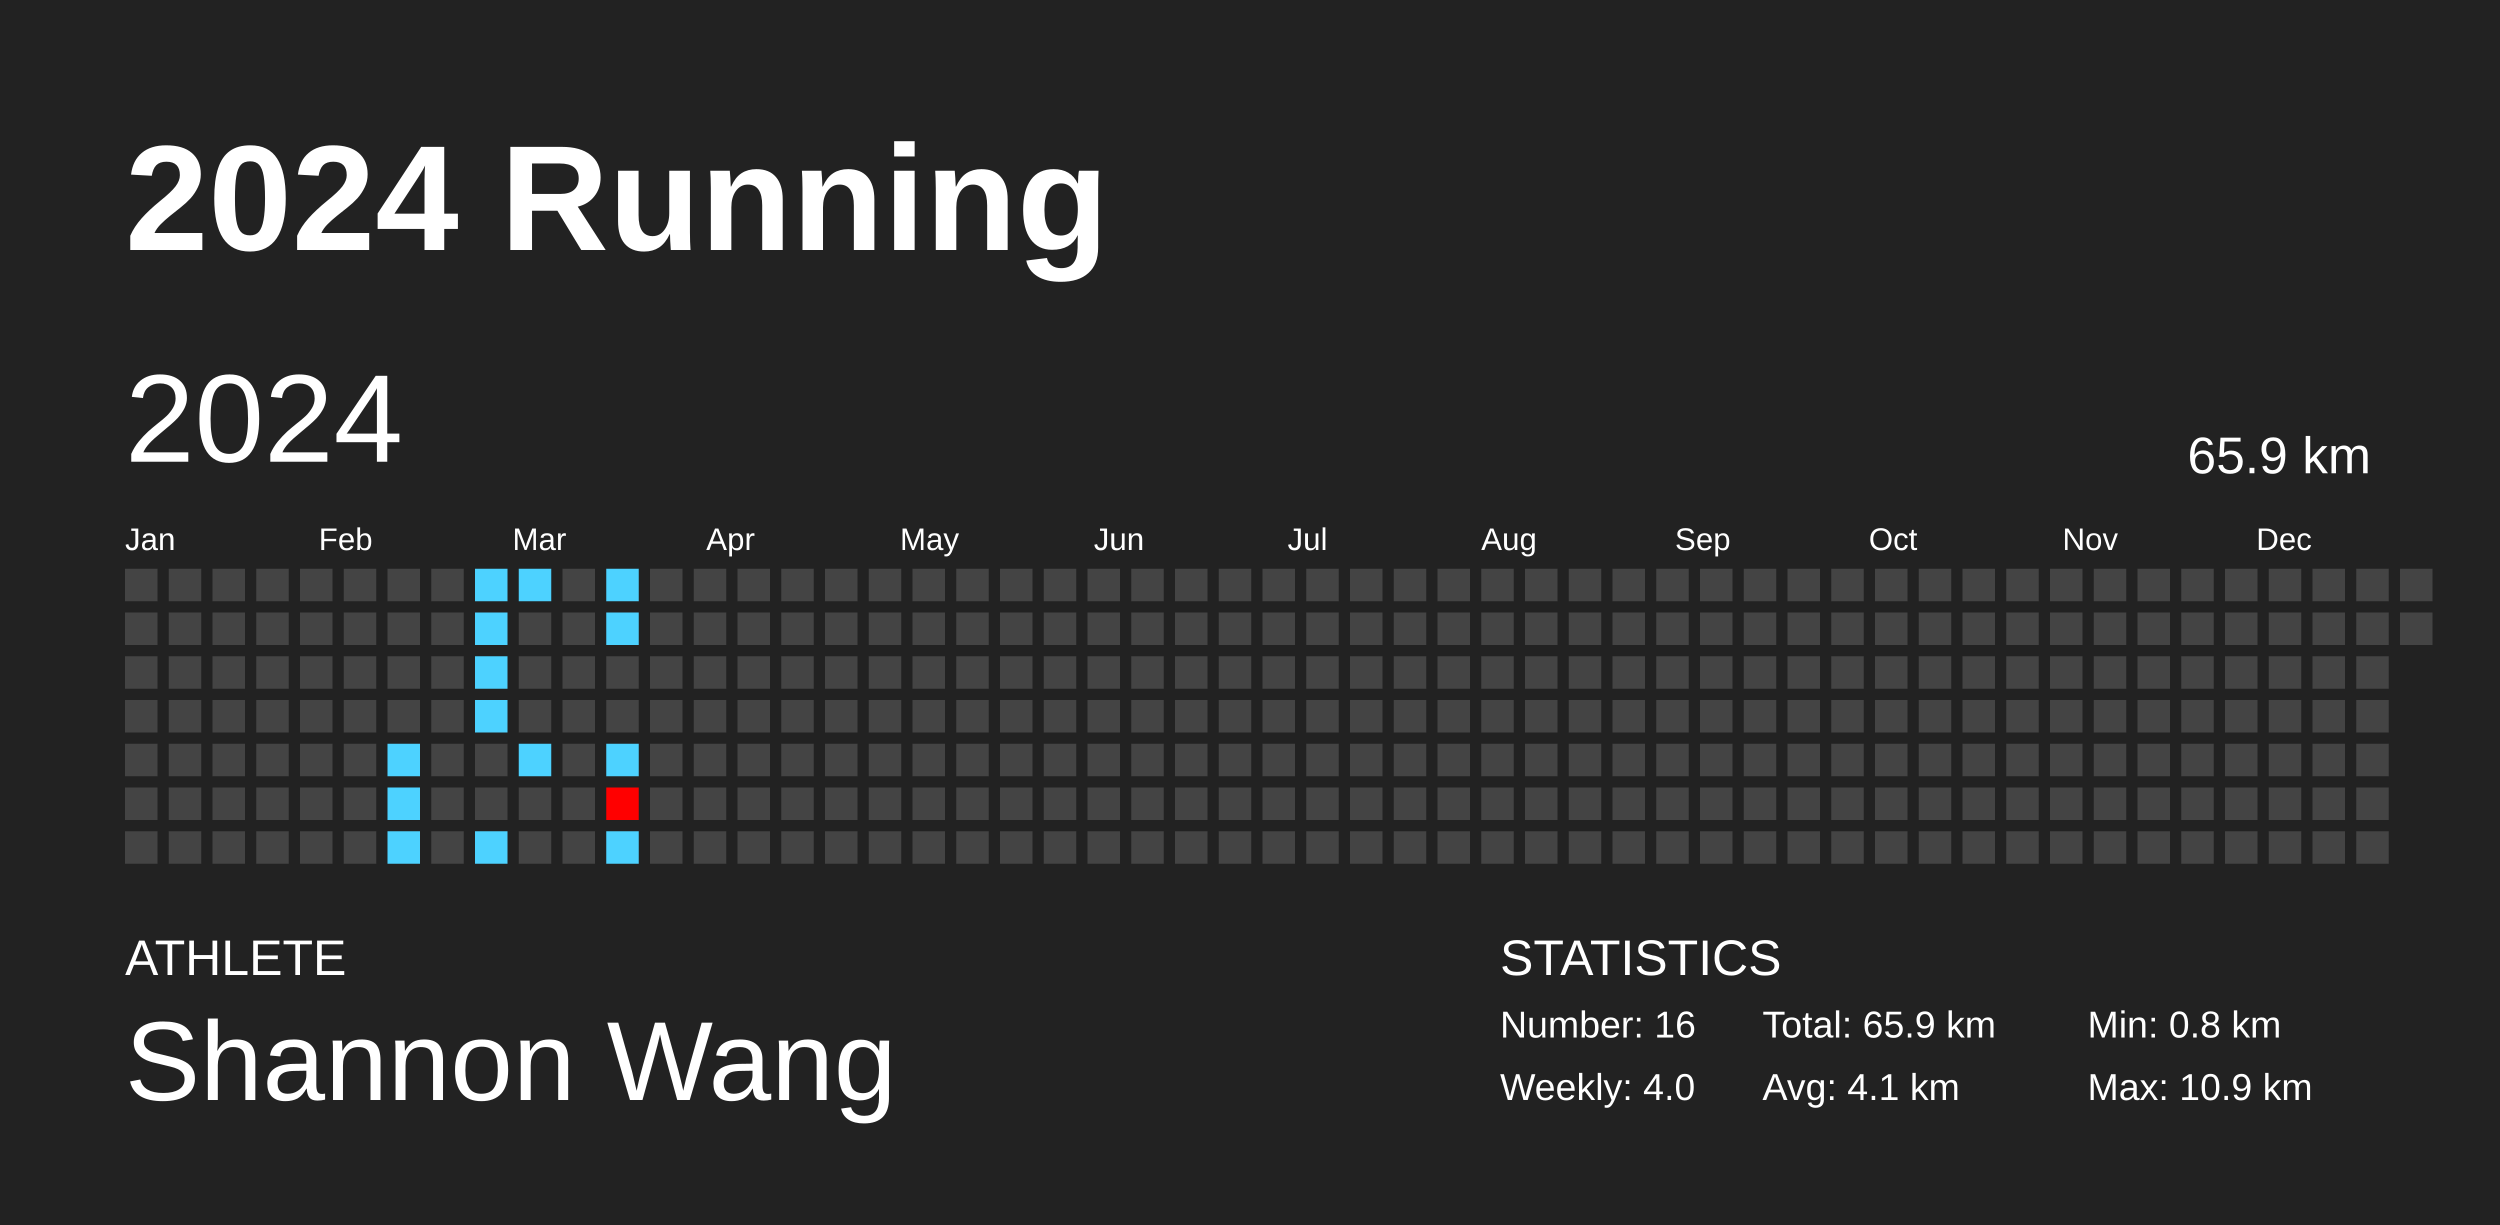
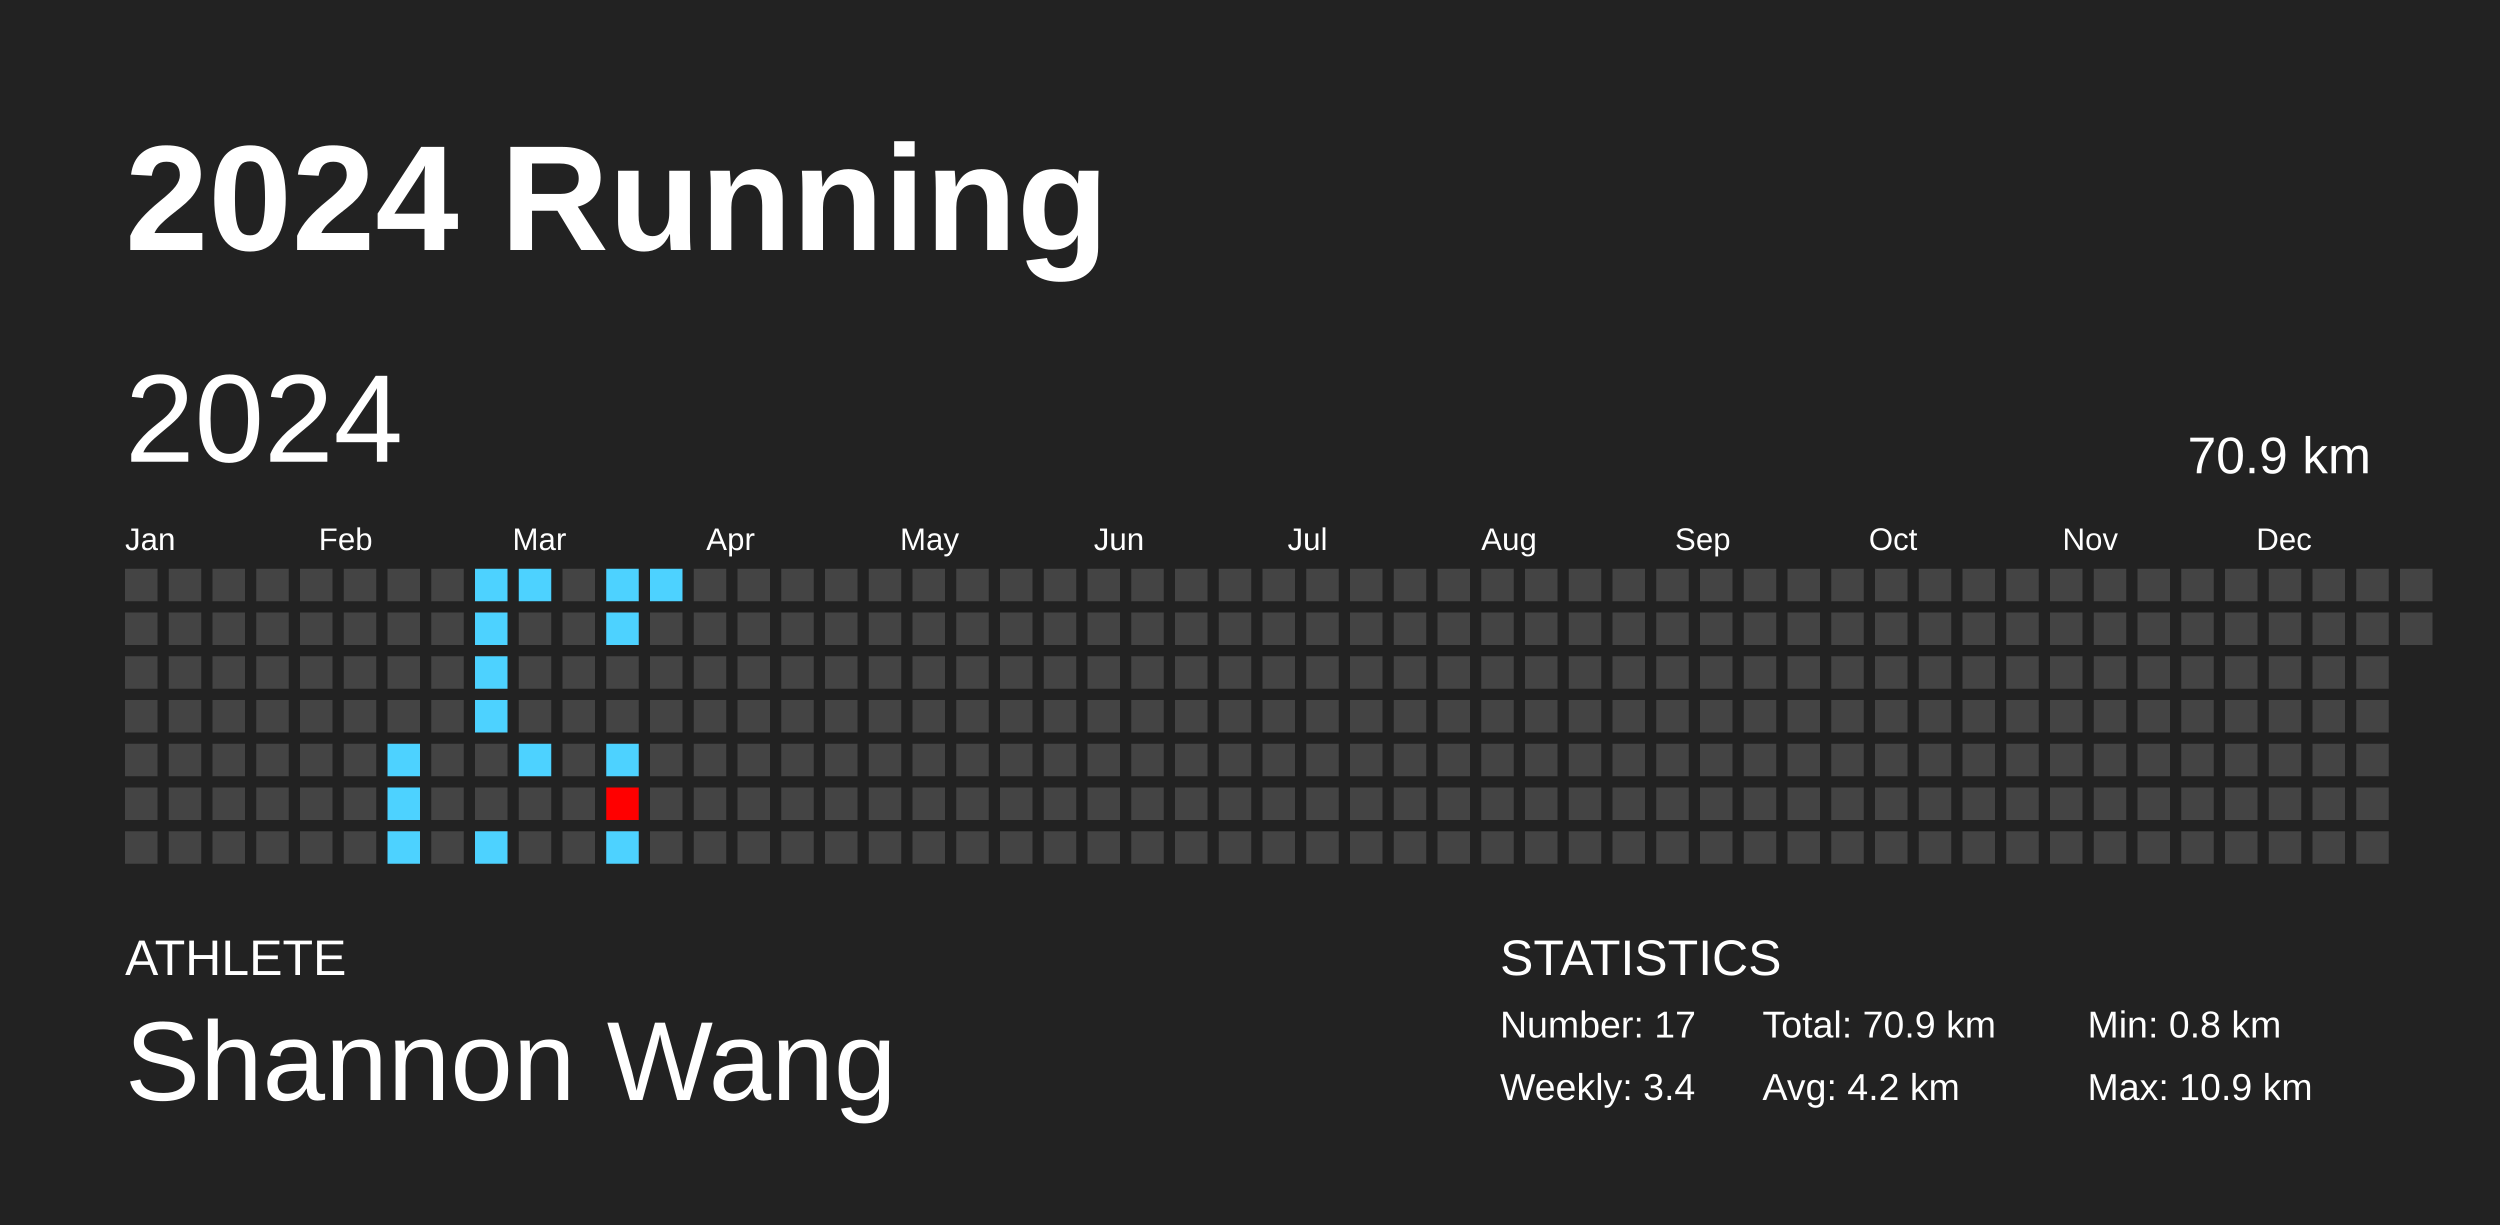
<svg xmlns="http://www.w3.org/2000/svg" baseProfile="full" height="98mm" version="1.1" viewBox="0,0,200,98" width="200mm">
  <defs />
  <rect fill="#222222" height="98" width="200" x="0" y="0" />
  <text fill="#FFFFFF" style="font-size:12px; font-family:Arial; font-weight:bold;" x="10" y="20">2024 Running</text>
  <text fill="#FFFFFF" style="font-size:4px; font-family:Arial" x="10" y="78">ATHLETE</text>
  <text fill="#FFFFFF" style="font-size:9px; font-family:Arial" x="10" y="88">Shannon Wang</text>
  <text fill="#FFFFFF" style="font-size:4px; font-family:Arial" x="120" y="78">STATISTICS</text>
-   <text fill="#FFFFFF" style="font-size:3px; font-family:Arial" x="120" y="83">Number: 16</text>
-   <text fill="#FFFFFF" style="font-size:3px; font-family:Arial" x="120" y="88">Weekly: 4.0</text>
-   <text fill="#FFFFFF" style="font-size:3px; font-family:Arial" x="141" y="83">Total: 65.9 km</text>
-   <text fill="#FFFFFF" style="font-size:3px; font-family:Arial" x="141" y="88">Avg: 4.1 km</text>
+   <text fill="#FFFFFF" style="font-size:3px; font-family:Arial" x="120" y="83">Number: 17</text>
+   <text fill="#FFFFFF" style="font-size:3px; font-family:Arial" x="120" y="88">Weekly: 3.4</text>
+   <text fill="#FFFFFF" style="font-size:3px; font-family:Arial" x="141" y="83">Total: 70.9 km</text>
+   <text fill="#FFFFFF" style="font-size:3px; font-family:Arial" x="141" y="88">Avg: 4.2 km</text>
  <text fill="#FFFFFF" style="font-size:3px; font-family:Arial" x="167" y="83">Min: 0.8 km</text>
  <text fill="#FFFFFF" style="font-size:3px; font-family:Arial" x="167" y="88">Max: 10.9 km</text>
  <text dominant-baseline="hanging" fill="#FFFFFF" style="font-size:10.0px; font-family:Arial;" x="10" y="30">2024</text>
-   <text dominant-baseline="hanging" fill="#FFFFFF" style="font-size:4.125px; font-family:Arial;" x="175" y="35">65.9 km</text>
+   <text dominant-baseline="hanging" fill="#FFFFFF" style="font-size:4.125px; font-family:Arial;" x="175" y="35">70.9 km</text>
  <text fill="#FFFFFF" style="font-size:2.5px; font-family:Arial" x="10.0" y="44">Jan</text>
  <text fill="#FFFFFF" style="font-size:2.5px; font-family:Arial" x="25.5" y="44">Feb</text>
  <text fill="#FFFFFF" style="font-size:2.5px; font-family:Arial" x="41.0" y="44">Mar</text>
  <text fill="#FFFFFF" style="font-size:2.5px; font-family:Arial" x="56.5" y="44">Apr</text>
  <text fill="#FFFFFF" style="font-size:2.5px; font-family:Arial" x="72.0" y="44">May</text>
  <text fill="#FFFFFF" style="font-size:2.5px; font-family:Arial" x="87.5" y="44">Jun</text>
  <text fill="#FFFFFF" style="font-size:2.5px; font-family:Arial" x="103.0" y="44">Jul</text>
  <text fill="#FFFFFF" style="font-size:2.5px; font-family:Arial" x="118.5" y="44">Aug</text>
  <text fill="#FFFFFF" style="font-size:2.5px; font-family:Arial" x="134.0" y="44">Sep</text>
  <text fill="#FFFFFF" style="font-size:2.5px; font-family:Arial" x="149.5" y="44">Oct</text>
  <text fill="#FFFFFF" style="font-size:2.5px; font-family:Arial" x="165.0" y="44">Nov</text>
  <text fill="#FFFFFF" style="font-size:2.5px; font-family:Arial" x="180.5" y="44">Dec</text>
  <rect fill="#444444" height="2.6" width="2.6" x="10.0" y="45.5" />
  <rect fill="#444444" height="2.6" width="2.6" x="10.0" y="49.0" />
  <rect fill="#444444" height="2.6" width="2.6" x="10.0" y="52.5" />
  <rect fill="#444444" height="2.6" width="2.6" x="10.0" y="56.0" />
  <rect fill="#444444" height="2.6" width="2.6" x="10.0" y="59.5" />
  <rect fill="#444444" height="2.6" width="2.6" x="10.0" y="63.0" />
  <rect fill="#444444" height="2.6" width="2.6" x="10.0" y="66.5" />
  <rect fill="#444444" height="2.6" width="2.6" x="13.5" y="45.5" />
  <rect fill="#444444" height="2.6" width="2.6" x="13.5" y="49.0" />
  <rect fill="#444444" height="2.6" width="2.6" x="13.5" y="52.5" />
  <rect fill="#444444" height="2.6" width="2.6" x="13.5" y="56.0" />
  <rect fill="#444444" height="2.6" width="2.6" x="13.5" y="59.5" />
  <rect fill="#444444" height="2.6" width="2.6" x="13.5" y="63.0" />
  <rect fill="#444444" height="2.6" width="2.6" x="13.5" y="66.5" />
  <rect fill="#444444" height="2.6" width="2.6" x="17.0" y="45.5" />
  <rect fill="#444444" height="2.6" width="2.6" x="17.0" y="49.0" />
  <rect fill="#444444" height="2.6" width="2.6" x="17.0" y="52.5" />
  <rect fill="#444444" height="2.6" width="2.6" x="17.0" y="56.0" />
  <rect fill="#444444" height="2.6" width="2.6" x="17.0" y="59.5" />
  <rect fill="#444444" height="2.6" width="2.6" x="17.0" y="63.0" />
  <rect fill="#444444" height="2.6" width="2.6" x="17.0" y="66.5" />
  <rect fill="#444444" height="2.6" width="2.6" x="20.5" y="45.5" />
  <rect fill="#444444" height="2.6" width="2.6" x="20.5" y="49.0" />
  <rect fill="#444444" height="2.6" width="2.6" x="20.5" y="52.5" />
  <rect fill="#444444" height="2.6" width="2.6" x="20.5" y="56.0" />
  <rect fill="#444444" height="2.6" width="2.6" x="20.5" y="59.5" />
  <rect fill="#444444" height="2.6" width="2.6" x="20.5" y="63.0" />
  <rect fill="#444444" height="2.6" width="2.6" x="20.5" y="66.5" />
  <rect fill="#444444" height="2.6" width="2.6" x="24.0" y="45.5" />
  <rect fill="#444444" height="2.6" width="2.6" x="24.0" y="49.0" />
  <rect fill="#444444" height="2.6" width="2.6" x="24.0" y="52.5" />
  <rect fill="#444444" height="2.6" width="2.6" x="24.0" y="56.0" />
  <rect fill="#444444" height="2.6" width="2.6" x="24.0" y="59.5" />
  <rect fill="#444444" height="2.6" width="2.6" x="24.0" y="63.0" />
  <rect fill="#444444" height="2.6" width="2.6" x="24.0" y="66.5" />
  <rect fill="#444444" height="2.6" width="2.6" x="27.5" y="45.5" />
  <rect fill="#444444" height="2.6" width="2.6" x="27.5" y="49.0" />
  <rect fill="#444444" height="2.6" width="2.6" x="27.5" y="52.5" />
  <rect fill="#444444" height="2.6" width="2.6" x="27.5" y="56.0" />
  <rect fill="#444444" height="2.6" width="2.6" x="27.5" y="59.5" />
  <rect fill="#444444" height="2.6" width="2.6" x="27.5" y="63.0" />
  <rect fill="#444444" height="2.6" width="2.6" x="27.5" y="66.5" />
  <rect fill="#444444" height="2.6" width="2.6" x="31.0" y="45.5" />
  <rect fill="#444444" height="2.6" width="2.6" x="31.0" y="49.0" />
  <rect fill="#444444" height="2.6" width="2.6" x="31.0" y="52.5" />
  <rect fill="#444444" height="2.6" width="2.6" x="31.0" y="56.0" />
  <rect fill="#4dd2ff" height="2.6" width="2.6" x="31.0" y="59.5" />
  <rect fill="#4dd2ff" height="2.6" width="2.6" x="31.0" y="63.0" />
  <rect fill="#4dd2ff" height="2.6" width="2.6" x="31.0" y="66.5" />
  <rect fill="#444444" height="2.6" width="2.6" x="34.5" y="45.5" />
  <rect fill="#444444" height="2.6" width="2.6" x="34.5" y="49.0" />
  <rect fill="#444444" height="2.6" width="2.6" x="34.5" y="52.5" />
  <rect fill="#444444" height="2.6" width="2.6" x="34.5" y="56.0" />
  <rect fill="#444444" height="2.6" width="2.6" x="34.5" y="59.5" />
  <rect fill="#444444" height="2.6" width="2.6" x="34.5" y="63.0" />
  <rect fill="#444444" height="2.6" width="2.6" x="34.5" y="66.5" />
  <rect fill="#4dd2ff" height="2.6" width="2.6" x="38.0" y="45.5" />
  <rect fill="#4dd2ff" height="2.6" width="2.6" x="38.0" y="49.0" />
  <rect fill="#4dd2ff" height="2.6" width="2.6" x="38.0" y="52.5" />
  <rect fill="#4dd2ff" height="2.6" width="2.6" x="38.0" y="56.0" />
  <rect fill="#444444" height="2.6" width="2.6" x="38.0" y="59.5" />
  <rect fill="#444444" height="2.6" width="2.6" x="38.0" y="63.0" />
  <rect fill="#4dd2ff" height="2.6" width="2.6" x="38.0" y="66.5" />
  <rect fill="#4dd2ff" height="2.6" width="2.6" x="41.5" y="45.5" />
  <rect fill="#444444" height="2.6" width="2.6" x="41.5" y="49.0" />
  <rect fill="#444444" height="2.6" width="2.6" x="41.5" y="52.5" />
  <rect fill="#444444" height="2.6" width="2.6" x="41.5" y="56.0" />
  <rect fill="#4dd2ff" height="2.6" width="2.6" x="41.5" y="59.5" />
  <rect fill="#444444" height="2.6" width="2.6" x="41.5" y="63.0" />
  <rect fill="#444444" height="2.6" width="2.6" x="41.5" y="66.5" />
  <rect fill="#444444" height="2.6" width="2.6" x="45.0" y="45.5" />
  <rect fill="#444444" height="2.6" width="2.6" x="45.0" y="49.0" />
  <rect fill="#444444" height="2.6" width="2.6" x="45.0" y="52.5" />
  <rect fill="#444444" height="2.6" width="2.6" x="45.0" y="56.0" />
  <rect fill="#444444" height="2.6" width="2.6" x="45.0" y="59.5" />
  <rect fill="#444444" height="2.6" width="2.6" x="45.0" y="63.0" />
  <rect fill="#444444" height="2.6" width="2.6" x="45.0" y="66.5" />
  <rect fill="#4dd2ff" height="2.6" width="2.6" x="48.5" y="45.5" />
  <rect fill="#4dd2ff" height="2.6" width="2.6" x="48.5" y="49.0" />
  <rect fill="#444444" height="2.6" width="2.6" x="48.5" y="52.5" />
  <rect fill="#444444" height="2.6" width="2.6" x="48.5" y="56.0" />
  <rect fill="#4dd2ff" height="2.6" width="2.6" x="48.5" y="59.5" />
  <rect fill="#ff0000" height="2.6" width="2.6" x="48.5" y="63.0" />
  <rect fill="#4dd2ff" height="2.6" width="2.6" x="48.5" y="66.5" />
-   <rect fill="#444444" height="2.6" width="2.6" x="52.0" y="45.5" />
+   <rect fill="#4dd2ff" height="2.6" width="2.6" x="52.0" y="45.5" />
  <rect fill="#444444" height="2.6" width="2.6" x="52.0" y="49.0" />
  <rect fill="#444444" height="2.6" width="2.6" x="52.0" y="52.5" />
  <rect fill="#444444" height="2.6" width="2.6" x="52.0" y="56.0" />
  <rect fill="#444444" height="2.6" width="2.6" x="52.0" y="59.5" />
  <rect fill="#444444" height="2.6" width="2.6" x="52.0" y="63.0" />
  <rect fill="#444444" height="2.6" width="2.6" x="52.0" y="66.5" />
  <rect fill="#444444" height="2.6" width="2.6" x="55.5" y="45.5" />
  <rect fill="#444444" height="2.6" width="2.6" x="55.5" y="49.0" />
  <rect fill="#444444" height="2.6" width="2.6" x="55.5" y="52.5" />
  <rect fill="#444444" height="2.6" width="2.6" x="55.5" y="56.0" />
  <rect fill="#444444" height="2.6" width="2.6" x="55.5" y="59.5" />
  <rect fill="#444444" height="2.6" width="2.6" x="55.5" y="63.0" />
  <rect fill="#444444" height="2.6" width="2.6" x="55.5" y="66.5" />
  <rect fill="#444444" height="2.6" width="2.6" x="59.0" y="45.5" />
  <rect fill="#444444" height="2.6" width="2.6" x="59.0" y="49.0" />
  <rect fill="#444444" height="2.6" width="2.6" x="59.0" y="52.5" />
  <rect fill="#444444" height="2.6" width="2.6" x="59.0" y="56.0" />
  <rect fill="#444444" height="2.6" width="2.6" x="59.0" y="59.5" />
  <rect fill="#444444" height="2.6" width="2.6" x="59.0" y="63.0" />
  <rect fill="#444444" height="2.6" width="2.6" x="59.0" y="66.5" />
  <rect fill="#444444" height="2.6" width="2.6" x="62.5" y="45.5" />
  <rect fill="#444444" height="2.6" width="2.6" x="62.5" y="49.0" />
  <rect fill="#444444" height="2.6" width="2.6" x="62.5" y="52.5" />
  <rect fill="#444444" height="2.6" width="2.6" x="62.5" y="56.0" />
  <rect fill="#444444" height="2.6" width="2.6" x="62.5" y="59.5" />
  <rect fill="#444444" height="2.6" width="2.6" x="62.5" y="63.0" />
  <rect fill="#444444" height="2.6" width="2.6" x="62.5" y="66.5" />
  <rect fill="#444444" height="2.6" width="2.6" x="66.0" y="45.5" />
  <rect fill="#444444" height="2.6" width="2.6" x="66.0" y="49.0" />
  <rect fill="#444444" height="2.6" width="2.6" x="66.0" y="52.5" />
  <rect fill="#444444" height="2.6" width="2.6" x="66.0" y="56.0" />
  <rect fill="#444444" height="2.6" width="2.6" x="66.0" y="59.5" />
  <rect fill="#444444" height="2.6" width="2.6" x="66.0" y="63.0" />
  <rect fill="#444444" height="2.6" width="2.6" x="66.0" y="66.5" />
  <rect fill="#444444" height="2.6" width="2.6" x="69.5" y="45.5" />
  <rect fill="#444444" height="2.6" width="2.6" x="69.5" y="49.0" />
  <rect fill="#444444" height="2.6" width="2.6" x="69.5" y="52.5" />
  <rect fill="#444444" height="2.6" width="2.6" x="69.5" y="56.0" />
  <rect fill="#444444" height="2.6" width="2.6" x="69.5" y="59.5" />
  <rect fill="#444444" height="2.6" width="2.6" x="69.5" y="63.0" />
  <rect fill="#444444" height="2.6" width="2.6" x="69.5" y="66.5" />
  <rect fill="#444444" height="2.6" width="2.6" x="73.0" y="45.5" />
  <rect fill="#444444" height="2.6" width="2.6" x="73.0" y="49.0" />
  <rect fill="#444444" height="2.6" width="2.6" x="73.0" y="52.5" />
  <rect fill="#444444" height="2.6" width="2.6" x="73.0" y="56.0" />
  <rect fill="#444444" height="2.6" width="2.6" x="73.0" y="59.5" />
  <rect fill="#444444" height="2.6" width="2.6" x="73.0" y="63.0" />
  <rect fill="#444444" height="2.6" width="2.6" x="73.0" y="66.5" />
  <rect fill="#444444" height="2.6" width="2.6" x="76.5" y="45.5" />
  <rect fill="#444444" height="2.6" width="2.6" x="76.5" y="49.0" />
  <rect fill="#444444" height="2.6" width="2.6" x="76.5" y="52.5" />
  <rect fill="#444444" height="2.6" width="2.6" x="76.5" y="56.0" />
  <rect fill="#444444" height="2.6" width="2.6" x="76.5" y="59.5" />
  <rect fill="#444444" height="2.6" width="2.6" x="76.5" y="63.0" />
  <rect fill="#444444" height="2.6" width="2.6" x="76.5" y="66.5" />
  <rect fill="#444444" height="2.6" width="2.6" x="80.0" y="45.5" />
  <rect fill="#444444" height="2.6" width="2.6" x="80.0" y="49.0" />
  <rect fill="#444444" height="2.6" width="2.6" x="80.0" y="52.5" />
  <rect fill="#444444" height="2.6" width="2.6" x="80.0" y="56.0" />
  <rect fill="#444444" height="2.6" width="2.6" x="80.0" y="59.5" />
  <rect fill="#444444" height="2.6" width="2.6" x="80.0" y="63.0" />
  <rect fill="#444444" height="2.6" width="2.6" x="80.0" y="66.5" />
  <rect fill="#444444" height="2.6" width="2.6" x="83.5" y="45.5" />
  <rect fill="#444444" height="2.6" width="2.6" x="83.5" y="49.0" />
  <rect fill="#444444" height="2.6" width="2.6" x="83.5" y="52.5" />
  <rect fill="#444444" height="2.6" width="2.6" x="83.5" y="56.0" />
  <rect fill="#444444" height="2.6" width="2.6" x="83.5" y="59.5" />
  <rect fill="#444444" height="2.6" width="2.6" x="83.5" y="63.0" />
  <rect fill="#444444" height="2.6" width="2.6" x="83.5" y="66.5" />
  <rect fill="#444444" height="2.6" width="2.6" x="87.0" y="45.5" />
  <rect fill="#444444" height="2.6" width="2.6" x="87.0" y="49.0" />
  <rect fill="#444444" height="2.6" width="2.6" x="87.0" y="52.5" />
  <rect fill="#444444" height="2.6" width="2.6" x="87.0" y="56.0" />
  <rect fill="#444444" height="2.6" width="2.6" x="87.0" y="59.5" />
  <rect fill="#444444" height="2.6" width="2.6" x="87.0" y="63.0" />
  <rect fill="#444444" height="2.6" width="2.6" x="87.0" y="66.5" />
  <rect fill="#444444" height="2.6" width="2.6" x="90.5" y="45.5" />
  <rect fill="#444444" height="2.6" width="2.6" x="90.5" y="49.0" />
  <rect fill="#444444" height="2.6" width="2.6" x="90.5" y="52.5" />
  <rect fill="#444444" height="2.6" width="2.6" x="90.5" y="56.0" />
  <rect fill="#444444" height="2.6" width="2.6" x="90.5" y="59.5" />
  <rect fill="#444444" height="2.6" width="2.6" x="90.5" y="63.0" />
  <rect fill="#444444" height="2.6" width="2.6" x="90.5" y="66.5" />
  <rect fill="#444444" height="2.6" width="2.6" x="94.0" y="45.5" />
  <rect fill="#444444" height="2.6" width="2.6" x="94.0" y="49.0" />
  <rect fill="#444444" height="2.6" width="2.6" x="94.0" y="52.5" />
  <rect fill="#444444" height="2.6" width="2.6" x="94.0" y="56.0" />
  <rect fill="#444444" height="2.6" width="2.6" x="94.0" y="59.5" />
  <rect fill="#444444" height="2.6" width="2.6" x="94.0" y="63.0" />
  <rect fill="#444444" height="2.6" width="2.6" x="94.0" y="66.5" />
  <rect fill="#444444" height="2.6" width="2.6" x="97.5" y="45.5" />
  <rect fill="#444444" height="2.6" width="2.6" x="97.5" y="49.0" />
  <rect fill="#444444" height="2.6" width="2.6" x="97.5" y="52.5" />
  <rect fill="#444444" height="2.6" width="2.6" x="97.5" y="56.0" />
  <rect fill="#444444" height="2.6" width="2.6" x="97.5" y="59.5" />
  <rect fill="#444444" height="2.6" width="2.6" x="97.5" y="63.0" />
  <rect fill="#444444" height="2.6" width="2.6" x="97.5" y="66.5" />
  <rect fill="#444444" height="2.6" width="2.6" x="101.0" y="45.5" />
  <rect fill="#444444" height="2.6" width="2.6" x="101.0" y="49.0" />
  <rect fill="#444444" height="2.6" width="2.6" x="101.0" y="52.5" />
  <rect fill="#444444" height="2.6" width="2.6" x="101.0" y="56.0" />
  <rect fill="#444444" height="2.6" width="2.6" x="101.0" y="59.5" />
  <rect fill="#444444" height="2.6" width="2.6" x="101.0" y="63.0" />
  <rect fill="#444444" height="2.6" width="2.6" x="101.0" y="66.5" />
  <rect fill="#444444" height="2.6" width="2.6" x="104.5" y="45.5" />
  <rect fill="#444444" height="2.6" width="2.6" x="104.5" y="49.0" />
  <rect fill="#444444" height="2.6" width="2.6" x="104.5" y="52.5" />
  <rect fill="#444444" height="2.6" width="2.6" x="104.5" y="56.0" />
  <rect fill="#444444" height="2.6" width="2.6" x="104.5" y="59.5" />
  <rect fill="#444444" height="2.6" width="2.6" x="104.5" y="63.0" />
  <rect fill="#444444" height="2.6" width="2.6" x="104.5" y="66.5" />
  <rect fill="#444444" height="2.6" width="2.6" x="108.0" y="45.5" />
  <rect fill="#444444" height="2.6" width="2.6" x="108.0" y="49.0" />
  <rect fill="#444444" height="2.6" width="2.6" x="108.0" y="52.5" />
  <rect fill="#444444" height="2.6" width="2.6" x="108.0" y="56.0" />
  <rect fill="#444444" height="2.6" width="2.6" x="108.0" y="59.5" />
  <rect fill="#444444" height="2.6" width="2.6" x="108.0" y="63.0" />
  <rect fill="#444444" height="2.6" width="2.6" x="108.0" y="66.5" />
  <rect fill="#444444" height="2.6" width="2.6" x="111.5" y="45.5" />
  <rect fill="#444444" height="2.6" width="2.6" x="111.5" y="49.0" />
  <rect fill="#444444" height="2.6" width="2.6" x="111.5" y="52.5" />
  <rect fill="#444444" height="2.6" width="2.6" x="111.5" y="56.0" />
  <rect fill="#444444" height="2.6" width="2.6" x="111.5" y="59.5" />
  <rect fill="#444444" height="2.6" width="2.6" x="111.5" y="63.0" />
  <rect fill="#444444" height="2.6" width="2.6" x="111.5" y="66.5" />
  <rect fill="#444444" height="2.6" width="2.6" x="115.0" y="45.5" />
  <rect fill="#444444" height="2.6" width="2.6" x="115.0" y="49.0" />
  <rect fill="#444444" height="2.6" width="2.6" x="115.0" y="52.5" />
  <rect fill="#444444" height="2.6" width="2.6" x="115.0" y="56.0" />
  <rect fill="#444444" height="2.6" width="2.6" x="115.0" y="59.5" />
  <rect fill="#444444" height="2.6" width="2.6" x="115.0" y="63.0" />
  <rect fill="#444444" height="2.6" width="2.6" x="115.0" y="66.5" />
  <rect fill="#444444" height="2.6" width="2.6" x="118.5" y="45.5" />
  <rect fill="#444444" height="2.6" width="2.6" x="118.5" y="49.0" />
  <rect fill="#444444" height="2.6" width="2.6" x="118.5" y="52.5" />
  <rect fill="#444444" height="2.6" width="2.6" x="118.5" y="56.0" />
  <rect fill="#444444" height="2.6" width="2.6" x="118.5" y="59.5" />
  <rect fill="#444444" height="2.6" width="2.6" x="118.5" y="63.0" />
  <rect fill="#444444" height="2.6" width="2.6" x="118.5" y="66.5" />
  <rect fill="#444444" height="2.6" width="2.6" x="122.0" y="45.5" />
  <rect fill="#444444" height="2.6" width="2.6" x="122.0" y="49.0" />
  <rect fill="#444444" height="2.6" width="2.6" x="122.0" y="52.5" />
  <rect fill="#444444" height="2.6" width="2.6" x="122.0" y="56.0" />
  <rect fill="#444444" height="2.6" width="2.6" x="122.0" y="59.5" />
  <rect fill="#444444" height="2.6" width="2.6" x="122.0" y="63.0" />
  <rect fill="#444444" height="2.6" width="2.6" x="122.0" y="66.5" />
  <rect fill="#444444" height="2.6" width="2.6" x="125.5" y="45.5" />
  <rect fill="#444444" height="2.6" width="2.6" x="125.5" y="49.0" />
  <rect fill="#444444" height="2.6" width="2.6" x="125.5" y="52.5" />
  <rect fill="#444444" height="2.6" width="2.6" x="125.5" y="56.0" />
  <rect fill="#444444" height="2.6" width="2.6" x="125.5" y="59.5" />
  <rect fill="#444444" height="2.6" width="2.6" x="125.5" y="63.0" />
  <rect fill="#444444" height="2.6" width="2.6" x="125.5" y="66.5" />
  <rect fill="#444444" height="2.6" width="2.6" x="129.0" y="45.5" />
  <rect fill="#444444" height="2.6" width="2.6" x="129.0" y="49.0" />
  <rect fill="#444444" height="2.6" width="2.6" x="129.0" y="52.5" />
  <rect fill="#444444" height="2.6" width="2.6" x="129.0" y="56.0" />
  <rect fill="#444444" height="2.6" width="2.6" x="129.0" y="59.5" />
  <rect fill="#444444" height="2.6" width="2.6" x="129.0" y="63.0" />
  <rect fill="#444444" height="2.6" width="2.6" x="129.0" y="66.5" />
  <rect fill="#444444" height="2.6" width="2.6" x="132.5" y="45.5" />
  <rect fill="#444444" height="2.6" width="2.6" x="132.5" y="49.0" />
  <rect fill="#444444" height="2.6" width="2.6" x="132.5" y="52.5" />
  <rect fill="#444444" height="2.6" width="2.6" x="132.5" y="56.0" />
  <rect fill="#444444" height="2.6" width="2.6" x="132.5" y="59.5" />
  <rect fill="#444444" height="2.6" width="2.6" x="132.5" y="63.0" />
  <rect fill="#444444" height="2.6" width="2.6" x="132.5" y="66.5" />
  <rect fill="#444444" height="2.6" width="2.6" x="136.0" y="45.5" />
  <rect fill="#444444" height="2.6" width="2.6" x="136.0" y="49.0" />
  <rect fill="#444444" height="2.6" width="2.6" x="136.0" y="52.5" />
  <rect fill="#444444" height="2.6" width="2.6" x="136.0" y="56.0" />
  <rect fill="#444444" height="2.6" width="2.6" x="136.0" y="59.5" />
  <rect fill="#444444" height="2.6" width="2.6" x="136.0" y="63.0" />
  <rect fill="#444444" height="2.6" width="2.6" x="136.0" y="66.5" />
  <rect fill="#444444" height="2.6" width="2.6" x="139.5" y="45.5" />
  <rect fill="#444444" height="2.6" width="2.6" x="139.5" y="49.0" />
  <rect fill="#444444" height="2.6" width="2.6" x="139.5" y="52.5" />
  <rect fill="#444444" height="2.6" width="2.6" x="139.5" y="56.0" />
  <rect fill="#444444" height="2.6" width="2.6" x="139.5" y="59.5" />
  <rect fill="#444444" height="2.6" width="2.6" x="139.5" y="63.0" />
  <rect fill="#444444" height="2.6" width="2.6" x="139.5" y="66.5" />
  <rect fill="#444444" height="2.6" width="2.6" x="143.0" y="45.5" />
  <rect fill="#444444" height="2.6" width="2.6" x="143.0" y="49.0" />
  <rect fill="#444444" height="2.6" width="2.6" x="143.0" y="52.5" />
  <rect fill="#444444" height="2.6" width="2.6" x="143.0" y="56.0" />
  <rect fill="#444444" height="2.6" width="2.6" x="143.0" y="59.5" />
  <rect fill="#444444" height="2.6" width="2.6" x="143.0" y="63.0" />
  <rect fill="#444444" height="2.6" width="2.6" x="143.0" y="66.5" />
  <rect fill="#444444" height="2.6" width="2.6" x="146.5" y="45.5" />
  <rect fill="#444444" height="2.6" width="2.6" x="146.5" y="49.0" />
  <rect fill="#444444" height="2.6" width="2.6" x="146.5" y="52.5" />
  <rect fill="#444444" height="2.6" width="2.6" x="146.5" y="56.0" />
  <rect fill="#444444" height="2.6" width="2.6" x="146.5" y="59.5" />
  <rect fill="#444444" height="2.6" width="2.6" x="146.5" y="63.0" />
  <rect fill="#444444" height="2.6" width="2.6" x="146.5" y="66.5" />
  <rect fill="#444444" height="2.6" width="2.6" x="150.0" y="45.5" />
  <rect fill="#444444" height="2.6" width="2.6" x="150.0" y="49.0" />
  <rect fill="#444444" height="2.6" width="2.6" x="150.0" y="52.5" />
  <rect fill="#444444" height="2.6" width="2.6" x="150.0" y="56.0" />
  <rect fill="#444444" height="2.6" width="2.6" x="150.0" y="59.5" />
  <rect fill="#444444" height="2.6" width="2.6" x="150.0" y="63.0" />
  <rect fill="#444444" height="2.6" width="2.6" x="150.0" y="66.5" />
  <rect fill="#444444" height="2.6" width="2.6" x="153.5" y="45.5" />
  <rect fill="#444444" height="2.6" width="2.6" x="153.5" y="49.0" />
  <rect fill="#444444" height="2.6" width="2.6" x="153.5" y="52.5" />
  <rect fill="#444444" height="2.6" width="2.6" x="153.5" y="56.0" />
  <rect fill="#444444" height="2.6" width="2.6" x="153.5" y="59.5" />
  <rect fill="#444444" height="2.6" width="2.6" x="153.5" y="63.0" />
  <rect fill="#444444" height="2.6" width="2.6" x="153.5" y="66.5" />
  <rect fill="#444444" height="2.6" width="2.6" x="157.0" y="45.5" />
  <rect fill="#444444" height="2.6" width="2.6" x="157.0" y="49.0" />
  <rect fill="#444444" height="2.6" width="2.6" x="157.0" y="52.5" />
  <rect fill="#444444" height="2.6" width="2.6" x="157.0" y="56.0" />
  <rect fill="#444444" height="2.6" width="2.6" x="157.0" y="59.5" />
  <rect fill="#444444" height="2.6" width="2.6" x="157.0" y="63.0" />
  <rect fill="#444444" height="2.6" width="2.6" x="157.0" y="66.5" />
  <rect fill="#444444" height="2.6" width="2.6" x="160.5" y="45.5" />
  <rect fill="#444444" height="2.6" width="2.6" x="160.5" y="49.0" />
  <rect fill="#444444" height="2.6" width="2.6" x="160.5" y="52.5" />
  <rect fill="#444444" height="2.6" width="2.6" x="160.5" y="56.0" />
  <rect fill="#444444" height="2.6" width="2.6" x="160.5" y="59.5" />
  <rect fill="#444444" height="2.6" width="2.6" x="160.5" y="63.0" />
  <rect fill="#444444" height="2.6" width="2.6" x="160.5" y="66.5" />
  <rect fill="#444444" height="2.6" width="2.6" x="164.0" y="45.5" />
  <rect fill="#444444" height="2.6" width="2.6" x="164.0" y="49.0" />
  <rect fill="#444444" height="2.6" width="2.6" x="164.0" y="52.5" />
  <rect fill="#444444" height="2.6" width="2.6" x="164.0" y="56.0" />
  <rect fill="#444444" height="2.6" width="2.6" x="164.0" y="59.5" />
  <rect fill="#444444" height="2.6" width="2.6" x="164.0" y="63.0" />
  <rect fill="#444444" height="2.6" width="2.6" x="164.0" y="66.5" />
  <rect fill="#444444" height="2.6" width="2.6" x="167.5" y="45.5" />
  <rect fill="#444444" height="2.6" width="2.6" x="167.5" y="49.0" />
  <rect fill="#444444" height="2.6" width="2.6" x="167.5" y="52.5" />
  <rect fill="#444444" height="2.6" width="2.6" x="167.5" y="56.0" />
  <rect fill="#444444" height="2.6" width="2.6" x="167.5" y="59.5" />
  <rect fill="#444444" height="2.6" width="2.6" x="167.5" y="63.0" />
  <rect fill="#444444" height="2.6" width="2.6" x="167.5" y="66.5" />
  <rect fill="#444444" height="2.6" width="2.6" x="171.0" y="45.5" />
  <rect fill="#444444" height="2.6" width="2.6" x="171.0" y="49.0" />
  <rect fill="#444444" height="2.6" width="2.6" x="171.0" y="52.5" />
  <rect fill="#444444" height="2.6" width="2.6" x="171.0" y="56.0" />
  <rect fill="#444444" height="2.6" width="2.6" x="171.0" y="59.5" />
  <rect fill="#444444" height="2.6" width="2.6" x="171.0" y="63.0" />
  <rect fill="#444444" height="2.6" width="2.6" x="171.0" y="66.5" />
  <rect fill="#444444" height="2.6" width="2.6" x="174.5" y="45.5" />
  <rect fill="#444444" height="2.6" width="2.6" x="174.5" y="49.0" />
  <rect fill="#444444" height="2.6" width="2.6" x="174.5" y="52.5" />
  <rect fill="#444444" height="2.6" width="2.6" x="174.5" y="56.0" />
  <rect fill="#444444" height="2.6" width="2.6" x="174.5" y="59.5" />
  <rect fill="#444444" height="2.6" width="2.6" x="174.5" y="63.0" />
  <rect fill="#444444" height="2.6" width="2.6" x="174.5" y="66.5" />
  <rect fill="#444444" height="2.6" width="2.6" x="178.0" y="45.5" />
  <rect fill="#444444" height="2.6" width="2.6" x="178.0" y="49.0" />
  <rect fill="#444444" height="2.6" width="2.6" x="178.0" y="52.5" />
  <rect fill="#444444" height="2.6" width="2.6" x="178.0" y="56.0" />
  <rect fill="#444444" height="2.6" width="2.6" x="178.0" y="59.5" />
  <rect fill="#444444" height="2.6" width="2.6" x="178.0" y="63.0" />
  <rect fill="#444444" height="2.6" width="2.6" x="178.0" y="66.5" />
  <rect fill="#444444" height="2.6" width="2.6" x="181.5" y="45.5" />
  <rect fill="#444444" height="2.6" width="2.6" x="181.5" y="49.0" />
  <rect fill="#444444" height="2.6" width="2.6" x="181.5" y="52.5" />
  <rect fill="#444444" height="2.6" width="2.6" x="181.5" y="56.0" />
  <rect fill="#444444" height="2.6" width="2.6" x="181.5" y="59.5" />
  <rect fill="#444444" height="2.6" width="2.6" x="181.5" y="63.0" />
  <rect fill="#444444" height="2.6" width="2.6" x="181.5" y="66.5" />
  <rect fill="#444444" height="2.6" width="2.6" x="185.0" y="45.5" />
  <rect fill="#444444" height="2.6" width="2.6" x="185.0" y="49.0" />
  <rect fill="#444444" height="2.6" width="2.6" x="185.0" y="52.5" />
  <rect fill="#444444" height="2.6" width="2.6" x="185.0" y="56.0" />
  <rect fill="#444444" height="2.6" width="2.6" x="185.0" y="59.5" />
  <rect fill="#444444" height="2.6" width="2.6" x="185.0" y="63.0" />
  <rect fill="#444444" height="2.6" width="2.6" x="185.0" y="66.5" />
  <rect fill="#444444" height="2.6" width="2.6" x="188.5" y="45.5" />
  <rect fill="#444444" height="2.6" width="2.6" x="188.5" y="49.0" />
  <rect fill="#444444" height="2.6" width="2.6" x="188.5" y="52.5" />
  <rect fill="#444444" height="2.6" width="2.6" x="188.5" y="56.0" />
  <rect fill="#444444" height="2.6" width="2.6" x="188.5" y="59.5" />
  <rect fill="#444444" height="2.6" width="2.6" x="188.5" y="63.0" />
  <rect fill="#444444" height="2.6" width="2.6" x="188.5" y="66.5" />
  <rect fill="#444444" height="2.6" width="2.6" x="192.0" y="45.5" />
  <rect fill="#444444" height="2.6" width="2.6" x="192.0" y="49.0" />
</svg>
